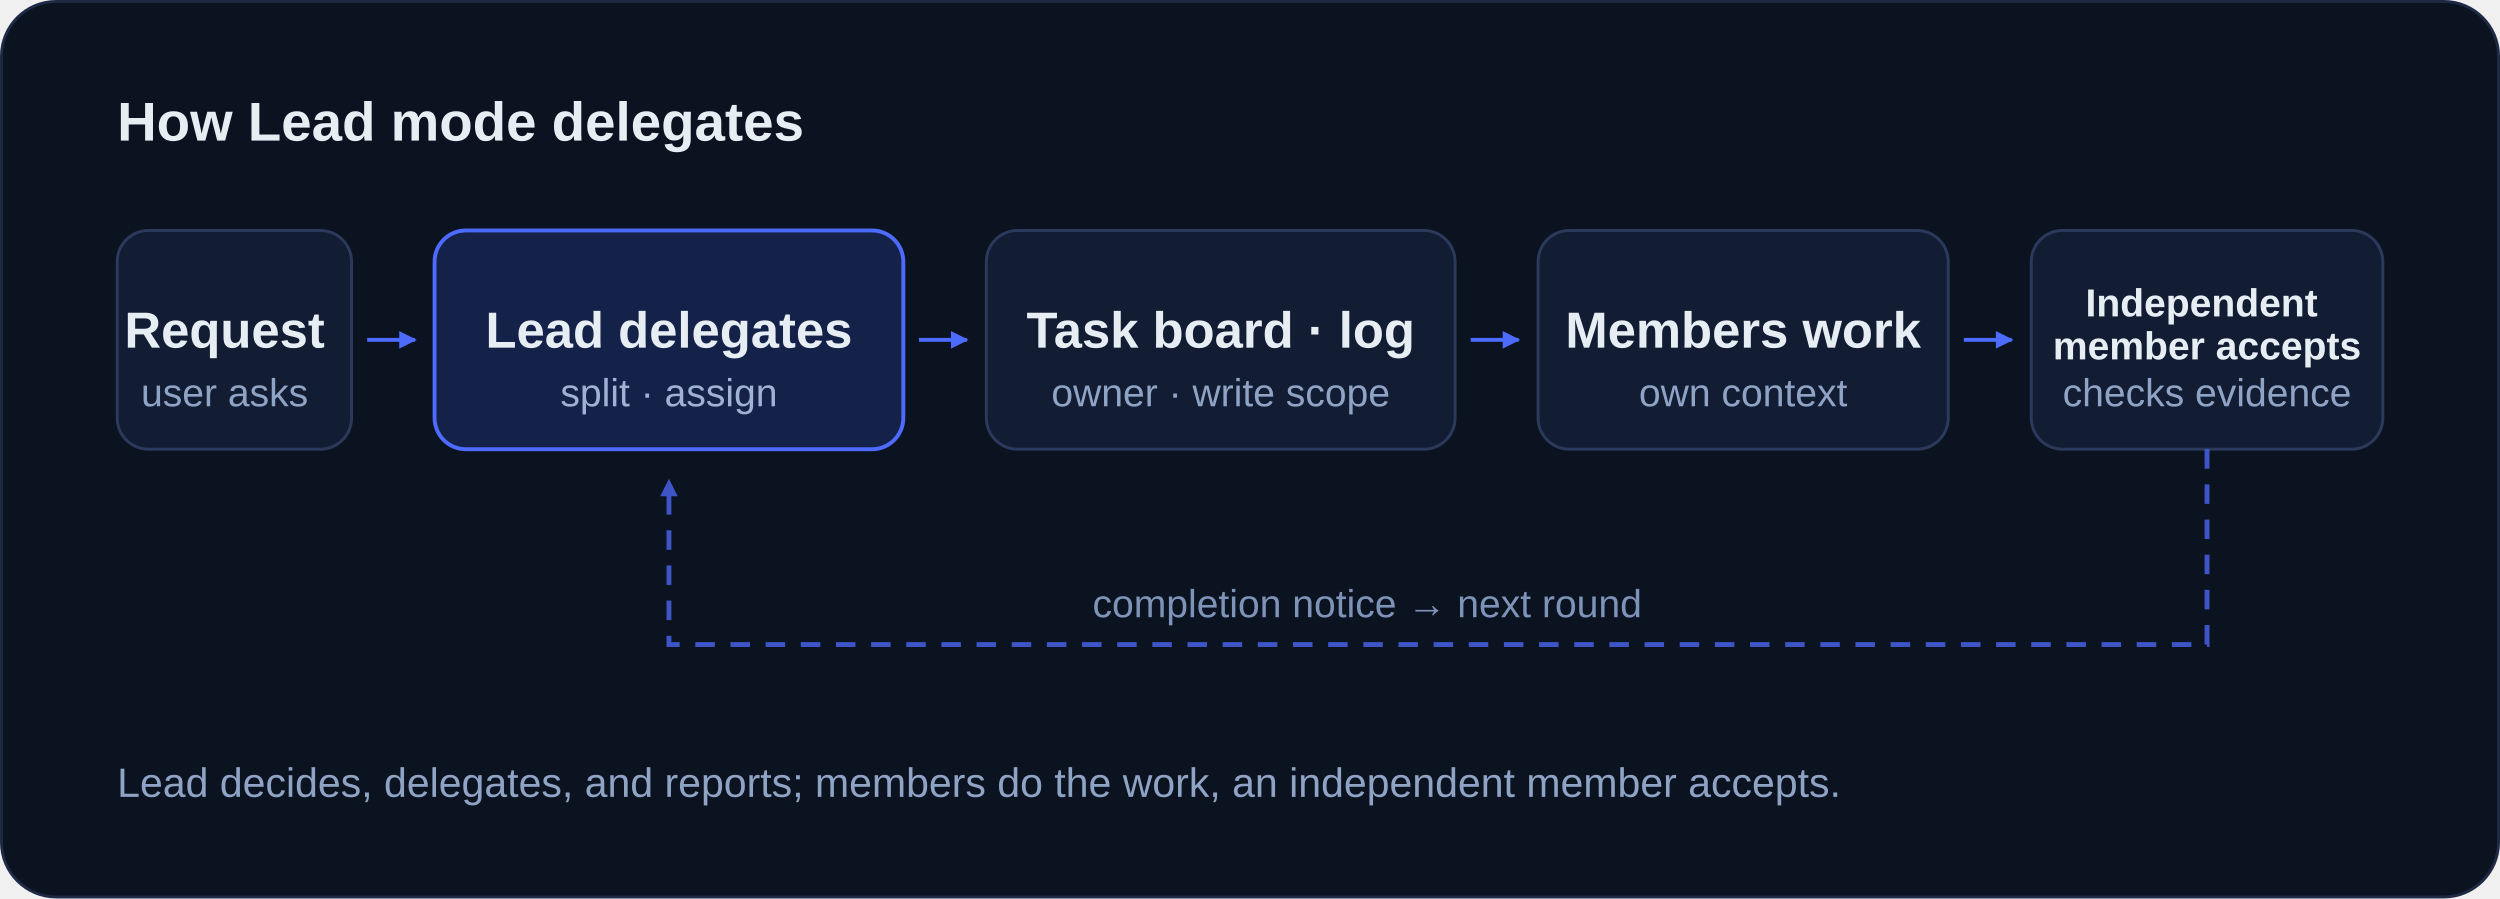
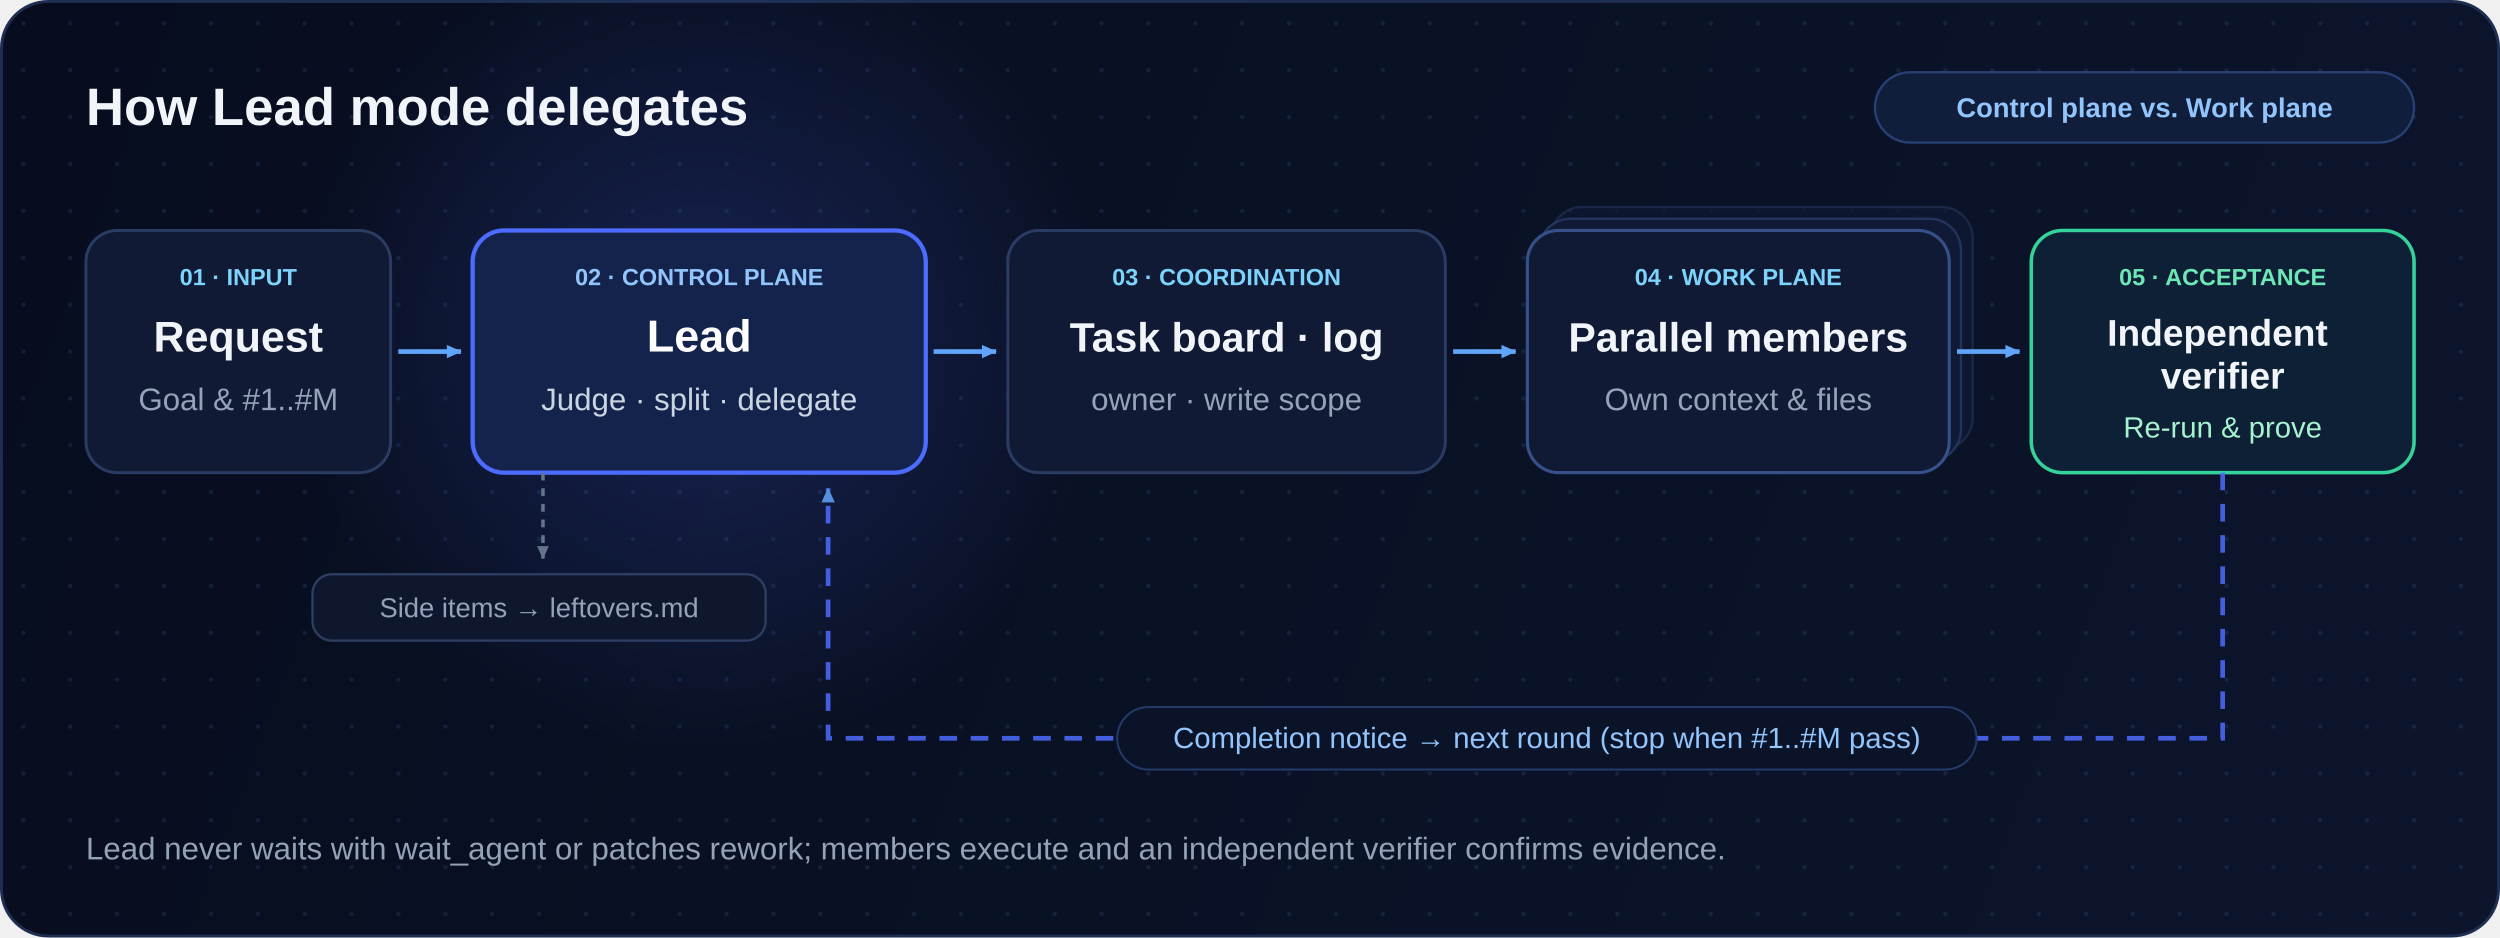
- <svg xmlns="http://www.w3.org/2000/svg" width="1280" height="460" viewBox="0 0 1280 460" role="img" aria-label="How Lead mode delegates: request → Lead splits and assigns → shared task board and worklog → members work and report → an independent member accepts, then back to Lead for the next round">
+ <svg xmlns="http://www.w3.org/2000/svg" width="1280" height="480" viewBox="0 0 1280 480" role="img" aria-label="How Lead mode delegates: Request → Lead (control plane) → Task board &amp; worklogs → Parallel members → Independent acceptance → Completion notice loop">
  <defs>
-     <marker id="arrow" viewBox="0 0 10 10" refX="9" refY="5" markerWidth="9" markerHeight="9" markerUnits="userSpaceOnUse" orient="auto">
-       <path d="M0,0 L10,5 L0,10 z" fill="#4D6BFE" />
+     <pattern id="dotGridEn" width="24" height="24" patternUnits="userSpaceOnUse">
+       <circle cx="12" cy="12" r="1.1" fill="#60A5FA" opacity="0.12" />
+     </pattern>
+     <linearGradient id="canvasBgEn" x1="0" y1="0" x2="1280" y2="480" gradientUnits="userSpaceOnUse">
+       <stop offset="0" stop-color="#070D1E" />
+       <stop offset="1" stop-color="#0C152C" />
+     </linearGradient>
+     <radialGradient id="leadGlowEn" cx="358" cy="176" r="210" gradientUnits="userSpaceOnUse">
+       <stop offset="0" stop-color="#4D6BFE" stop-opacity="0.22" />
+       <stop offset="1" stop-color="#4D6BFE" stop-opacity="0" />
+     </radialGradient>
+     <marker id="arrowBlueEn" viewBox="0 0 10 10" refX="8.5" refY="5" markerWidth="8.5" markerHeight="8.5" markerUnits="userSpaceOnUse" orient="auto">
+       <path d="M0,1 L9,5 L0,9 z" fill="#60A5FA" />
+     </marker>
+     <marker id="arrowMutedEn" viewBox="0 0 10 10" refX="8.5" refY="5" markerWidth="7.5" markerHeight="7.5" markerUnits="userSpaceOnUse" orient="auto">
+       <path d="M0,1 L9,5 L0,9 z" fill="#64748B" />
    </marker>
  </defs>
-   <rect x="0.75" y="0.75" width="1278.5" height="458.5" rx="28" fill="#0B1220" stroke="#1E2A45" stroke-width="1.5" />
-   <g font-family="PingFang SC, Helvetica Neue, Arial, sans-serif">
-     <text x="60" y="72" font-size="28" font-weight="700" fill="#E6EDF3">How Lead mode delegates</text>
-     <g>
-       <rect x="60" y="118" width="120" height="112" rx="16" fill="#121C33" stroke="#2B3A5C" stroke-width="1.5" />
-       <text x="115" y="178" font-size="26" font-weight="600" text-anchor="middle" fill="#E6EDF3">Request</text>
-       <text x="115" y="208" font-size="20" text-anchor="middle" fill="#8FA3C4">user asks</text>
+   <rect x="0.75" y="0.75" width="1278.5" height="478.5" rx="24" fill="url(#canvasBgEn)" stroke="#1E2E52" stroke-width="1.5" />
+   <rect x="1" y="1" width="1278" height="478" rx="24" fill="url(#dotGridEn)" />
+   <circle cx="358" cy="176" r="210" fill="url(#leadGlowEn)" />
+   <g font-family="-apple-system, BlinkMacSystemFont, 'SF Pro Display', 'PingFang SC', 'Hiragino Sans GB', 'Helvetica Neue', Arial, sans-serif">
+     <text x="44" y="64" font-size="27" font-weight="700" fill="#F1F5F9">How Lead mode delegates</text>
+     <rect x="960" y="37" width="276" height="36" rx="18" fill="#101D3B" stroke="#284074" stroke-width="1.2" />
+     <text x="1098" y="60" font-size="14" font-weight="600" text-anchor="middle" fill="#93C5FD">Control plane vs. Work plane</text>
+     <rect x="794" y="106" width="216" height="124" rx="16" fill="#0E1832" stroke="#223359" stroke-width="1.2" opacity="0.65" />
+     <rect x="788" y="112" width="216" height="124" rx="16" fill="#101B38" stroke="#263963" stroke-width="1.2" opacity="0.85" />
+     <rect x="44" y="118" width="156" height="124" rx="16" fill="#101A34" stroke="#2A3C64" stroke-width="1.5" />
+     <text x="122" y="146" font-size="12" font-weight="700" text-anchor="middle" fill="#7DD3FC">01 · INPUT</text>
+     <text x="122" y="180" font-size="22" font-weight="700" text-anchor="middle" fill="#F1F5F9">Request</text>
+     <text x="122" y="210" font-size="16" text-anchor="middle" fill="#94A3B8">Goal &amp; #1..#M</text>
+     <rect x="242" y="118" width="232" height="124" rx="16" fill="#14234B" stroke="#4D6BFE" stroke-width="2.2" />
+     <text x="358" y="146" font-size="12" font-weight="700" text-anchor="middle" fill="#93C5FD">02 · CONTROL PLANE</text>
+     <text x="358" y="180" font-size="23" font-weight="700" text-anchor="middle" fill="#FFFFFF">Lead</text>
+     <text x="358" y="210" font-size="16" text-anchor="middle" fill="#CBD5E1">Judge · split · delegate</text>
+     <rect x="516" y="118" width="224" height="124" rx="16" fill="#101A34" stroke="#2A3C64" stroke-width="1.5" />
+     <text x="628" y="146" font-size="12" font-weight="700" text-anchor="middle" fill="#7DD3FC">03 · COORDINATION</text>
+     <text x="628" y="180" font-size="21" font-weight="700" text-anchor="middle" fill="#F1F5F9">Task board · log</text>
+     <text x="628" y="210" font-size="16" text-anchor="middle" fill="#94A3B8">owner · write scope</text>
+     <rect x="782" y="118" width="216" height="124" rx="16" fill="#101A34" stroke="#36518A" stroke-width="1.6" />
+     <text x="890" y="146" font-size="12" font-weight="700" text-anchor="middle" fill="#7DD3FC">04 · WORK PLANE</text>
+     <text x="890" y="180" font-size="21" font-weight="700" text-anchor="middle" fill="#F1F5F9">Parallel members</text>
+     <text x="890" y="210" font-size="16" text-anchor="middle" fill="#94A3B8">Own context &amp; files</text>
+     <rect x="1040" y="118" width="196" height="124" rx="16" fill="#0E2036" stroke="#34D399" stroke-width="1.8" />
+     <text x="1138" y="146" font-size="12" font-weight="700" text-anchor="middle" fill="#6EE7B7">05 · ACCEPTANCE</text>
+     <text x="1138" y="177" font-size="19" font-weight="700" text-anchor="middle" fill="#F1F5F9">
+       <tspan x="1138">Independent</tspan>
+       <tspan x="1138" dy="22">verifier</tspan>
+     </text>
+     <text x="1138" y="224" font-size="15" text-anchor="middle" fill="#A7F3D0">Re-run &amp; prove</text>
+     <g stroke="#60A5FA" stroke-width="2.4" marker-end="url(#arrowBlueEn)">
+       <line x1="204" y1="180" x2="236" y2="180" />
+       <line x1="478" y1="180" x2="510" y2="180" />
+       <line x1="744" y1="180" x2="776" y2="180" />
+       <line x1="1002" y1="180" x2="1034" y2="180" />
    </g>
-     <g>
-       <rect x="222.5" y="118" width="240" height="112" rx="16" fill="#14224A" stroke="#4D6BFE" stroke-width="2" />
-       <text x="342.5" y="178" font-size="26" font-weight="600" text-anchor="middle" fill="#E6EDF3">Lead delegates</text>
-       <text x="342.5" y="208" font-size="20" text-anchor="middle" fill="#9FB2D4">split · assign</text>
-     </g>
-     <g>
-       <rect x="505" y="118" width="240" height="112" rx="16" fill="#121C33" stroke="#2B3A5C" stroke-width="1.5" />
-       <text x="625" y="178" font-size="26" font-weight="600" text-anchor="middle" fill="#E6EDF3">Task board · log</text>
-       <text x="625" y="208" font-size="20" text-anchor="middle" fill="#8FA3C4">owner · write scope</text>
-     </g>
-     <g>
-       <rect x="787.5" y="118" width="210" height="112" rx="16" fill="#121C33" stroke="#2B3A5C" stroke-width="1.5" />
-       <text x="892.5" y="178" font-size="26" font-weight="600" text-anchor="middle" fill="#E6EDF3">Members work</text>
-       <text x="892.5" y="208" font-size="20" text-anchor="middle" fill="#8FA3C4">own context</text>
-     </g>
-     <g>
-       <rect x="1040" y="118" width="180" height="112" rx="16" fill="#121C33" stroke="#2B3A5C" stroke-width="1.5" />
-       <text x="1130" y="162" font-size="20" font-weight="600" text-anchor="middle" fill="#E6EDF3">
-         <tspan x="1130">Independent</tspan>
-         <tspan x="1130" dy="22">member accepts</tspan>
-       </text>
-       <text x="1130" y="208" font-size="20" text-anchor="middle" fill="#8FA3C4">checks evidence</text>
-     </g>
-     <g stroke="#4D6BFE" stroke-width="2" marker-end="url(#arrow)">
-       <line x1="188" y1="174" x2="212.5" y2="174" />
-       <line x1="470.5" y1="174" x2="495" y2="174" />
-       <line x1="753" y1="174" x2="777.5" y2="174" />
-       <line x1="1005.5" y1="174" x2="1030" y2="174" />
-     </g>
-     <path d="M1130 230 V330 H342.5 V246" fill="none" stroke="#4D6BFE" stroke-width="2.5" stroke-dasharray="10 8" opacity="0.75" marker-end="url(#arrow)" />
-     <text x="700" y="316" font-size="20" text-anchor="middle" fill="#7E93B8">completion notice → next round</text>
-     <text x="60" y="408" font-size="21" fill="#8FA3C4">Lead decides, delegates, and reports; members do the work, an independent member accepts.</text>
+     <line x1="278" y1="242" x2="278" y2="286" stroke="#64748B" stroke-width="1.8" stroke-dasharray="4 4" marker-end="url(#arrowMutedEn)" />
+     <rect x="160" y="294" width="232" height="34" rx="10" fill="#0E172E" stroke="#2D3E63" stroke-width="1.2" />
+     <text x="276" y="316" font-size="14" font-weight="500" text-anchor="middle" fill="#94A3B8">Side items → leftovers.md</text>
+     <path d="M 1138 242 V 378 H 424 V 250" fill="none" stroke="#4D6BFE" stroke-width="2.4" stroke-dasharray="9 7" opacity="0.85" marker-end="url(#arrowBlueEn)" />
+     <rect x="572" y="362" width="440" height="32" rx="16" fill="#0B1328" stroke="#243A6B" stroke-width="1" />
+     <text x="792" y="383" font-size="15" font-weight="500" text-anchor="middle" fill="#93C5FD">Completion notice → next round (stop when #1..#M pass)</text>
+     <text x="44" y="440" font-size="16" fill="#94A3B8">Lead never waits with wait_agent or patches rework; members execute and an independent verifier confirms evidence.</text>
  </g>
</svg>
